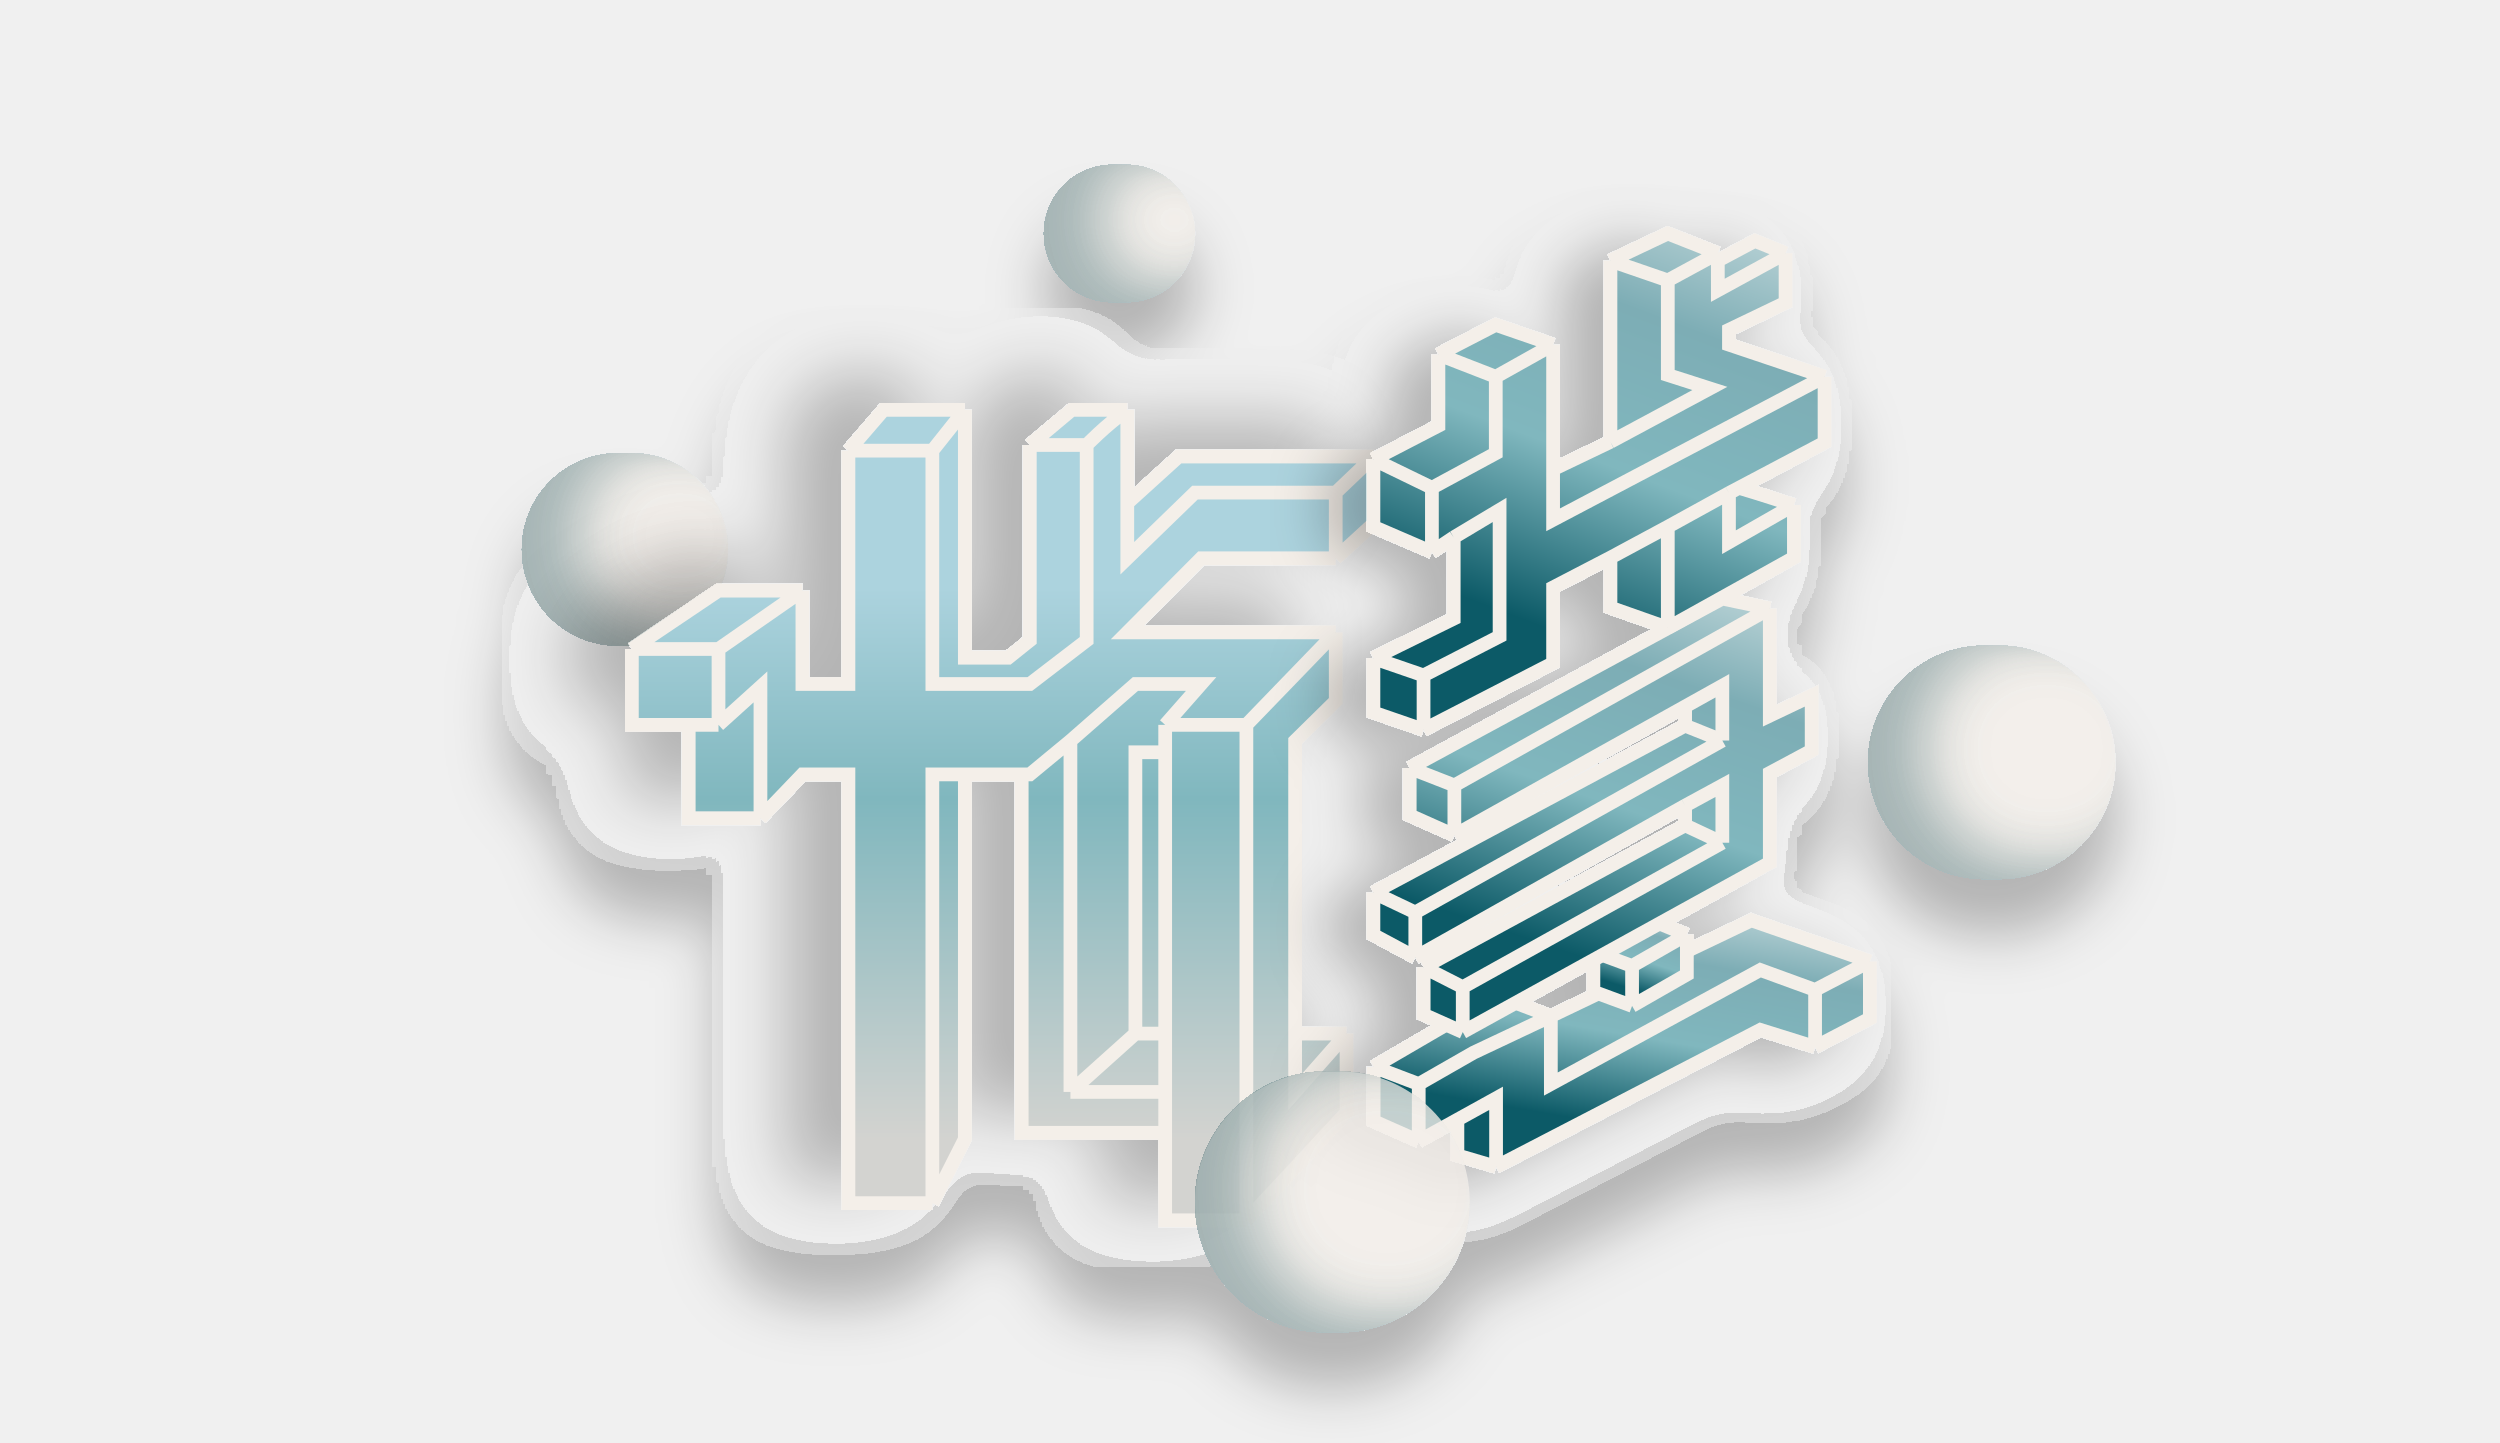
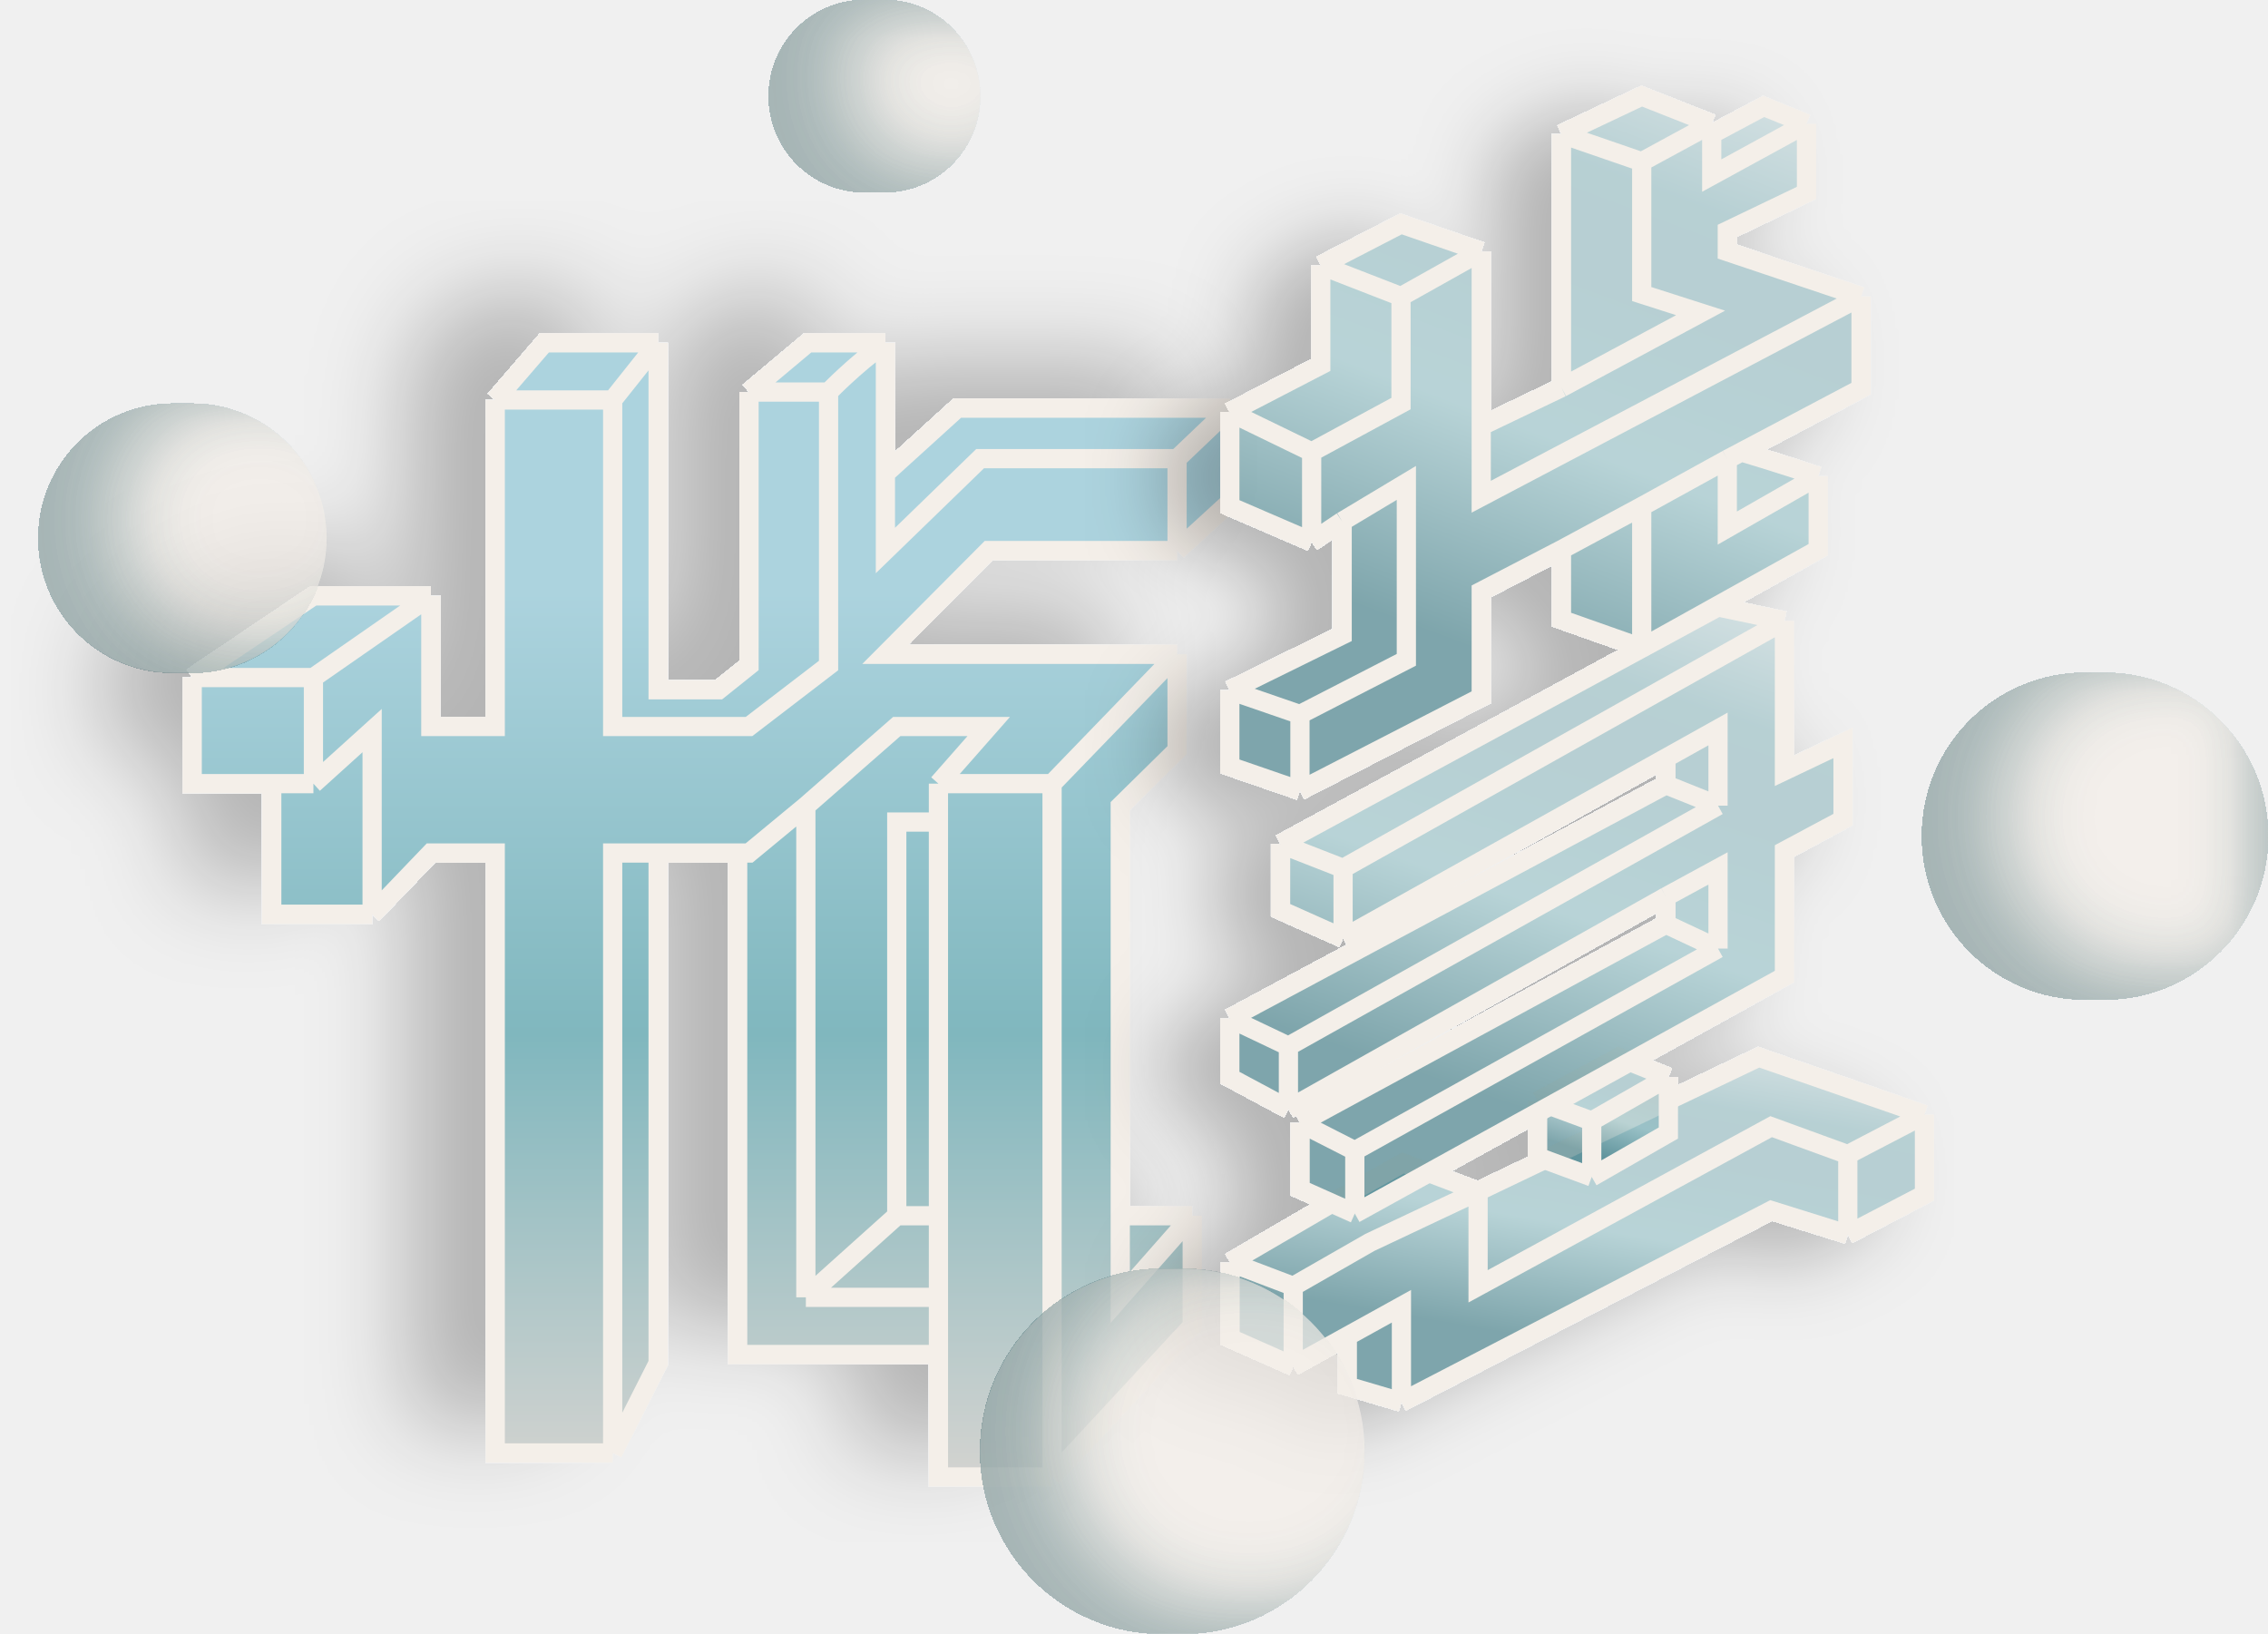
- <svg xmlns="http://www.w3.org/2000/svg" width="182" height="105" viewBox="0 0 182 105" fill="none">
-   <g filter="url(#filter0_d_292_993)">
-     <g filter="url(#filter1_i_292_993)">
-       <path d="M38 40C38 36.134 41.134 33 45 33H46C49.866 33 53 36.134 53 40V40C53 43.866 49.866 47 46 47H45C41.134 47 38 43.866 38 40V40Z" fill="#F4EFE9" fill-opacity="0.8" />
+ <svg xmlns="http://www.w3.org/2000/svg" width="118" height="85" viewBox="0 0 118 85" fill="none">
+   <g clip-path="url(#clip0_311_1253)">
+     <g filter="url(#filter0_d_311_1253)">
+       <path d="M10 40.769V35.248L16.307 31.001H22.416V37.796H25.766V20.809L28.328 17.837H34.241V35.885H37.394L38.971 34.623V20.397L42.026 17.837H46.066V24.631L49.81 21.234H64V26.118L61.241 28.64H51.442L46.066 34.041H61.241V39.027L58.285 41.936V63.248H62.029V68.981L54.737 76.837H48.825V70.467H38.38V44.378H34.241V70.919L31.876 75.59H25.766V44.378H22.416L19.361 47.563H14.139V40.769H10Z" fill="url(#paint0_linear_311_1253)" />
+       <path d="M16.307 40.769V35.248M16.307 40.769L19.361 38.008V47.563M16.307 40.769H14.139M16.307 35.248H10M16.307 35.248L22.416 31.001M10 35.248V40.769H14.139M10 35.248L16.307 31.001H22.416M22.416 31.001V37.796H25.766V20.809M25.766 20.809H31.876M25.766 20.809L28.328 17.837H34.241M31.876 20.809V37.796H38.971L43.109 34.623V20.397M31.876 20.809L34.241 17.837M19.361 47.563H14.139V40.769M19.361 47.563L22.416 44.378H25.766V75.59H31.876M31.876 75.59V44.378H34.241M31.876 75.59L34.241 70.919V44.378M54.737 40.769V76.837M54.737 40.769L61.241 34.041M54.737 40.769H48.825M48.825 40.769L51.442 37.796H46.657L41.927 41.936M48.825 40.769V42.767M54.737 76.837H48.825V70.467M54.737 76.837L62.029 68.981V63.248M61.241 34.041H46.066L51.442 28.64H61.241M61.241 34.041V39.027L58.285 41.936V63.248M61.241 28.64V23.862M61.241 28.64L64 26.118V21.234M61.241 23.862H50.993L46.066 28.64C46.066 28.64 46.066 26.456 46.066 24.631M61.241 23.862L64 21.234M46.066 17.837C44.449 18.998 43.109 20.397 43.109 20.397M46.066 17.837C44.911 17.837 42.026 17.837 42.026 17.837L38.971 20.397M46.066 17.837C46.066 18.998 46.066 23.471 46.066 24.631M43.109 20.397H38.971M34.241 17.837V35.885H37.394L38.971 34.623V20.397M62.029 63.248L58.285 67.494V63.248M62.029 63.248H58.285M46.657 63.248V42.767H48.825M46.657 63.248H48.825M46.657 63.248L41.927 67.494M48.825 67.494H41.927M48.825 67.494V63.248M48.825 67.494V70.467M41.927 67.494V42.767V41.936M41.927 41.936L38.971 44.378H38.38M48.825 63.248V42.767M38.38 44.378V70.467H48.825M38.38 44.378H34.241M64 21.234H49.81C49.81 21.234 47.528 23.305 46.066 24.631" stroke="#F4EFE9" />
    </g>
-     <g filter="url(#filter2_d_292_993)">
-       <path d="M46 52.769V47.248L52.307 43.001H58.416V49.796H61.766V32.809L64.329 29.837H70.241V47.885H73.394L74.971 46.623V32.397L78.025 29.837H82.066V36.631L85.81 33.234H100V38.118L97.241 40.64H87.442L82.066 46.041H97.241V51.027L94.285 53.936V75.248H98.029V80.981L90.737 88.837H84.825V82.467H74.38V56.378H70.241V82.919L67.876 87.59H61.766V56.378H58.416L55.361 59.563H50.139V52.769H46Z" fill="url(#paint0_linear_292_993)" />
-       <path d="M52.307 52.769V47.248M52.307 52.769L55.361 50.008V59.563M52.307 52.769H50.139M52.307 47.248H46M52.307 47.248L58.416 43.001M46 47.248V52.769H50.139M46 47.248L52.307 43.001H58.416M58.416 43.001V49.796H61.766V32.809M61.766 32.809H67.876M61.766 32.809L64.329 29.837H70.241M67.876 32.809V49.796H74.971L79.109 46.623V32.397M67.876 32.809L70.241 29.837M55.361 59.563H50.139V52.769M55.361 59.563L58.416 56.378H61.766V87.59H67.876M67.876 87.59V56.378H70.241M67.876 87.59L70.241 82.919V56.378M90.737 52.769V88.837M90.737 52.769L97.241 46.041M90.737 52.769H84.825M84.825 52.769L87.442 49.796H82.657L77.927 53.936M84.825 52.769V54.767M90.737 88.837H84.825V82.467M90.737 88.837L98.029 80.981V75.248M97.241 46.041H82.066L87.442 40.64H97.241M97.241 46.041V51.027L94.285 53.936V75.248M97.241 40.64V35.862M97.241 40.64L100 38.118V33.234M97.241 35.862H86.993L82.066 40.64C82.066 40.64 82.066 38.456 82.066 36.631M97.241 35.862L100 33.234M82.066 29.837C80.449 30.998 79.109 32.397 79.109 32.397M82.066 29.837C80.911 29.837 78.025 29.837 78.025 29.837L74.971 32.397M82.066 29.837C82.066 30.998 82.066 35.471 82.066 36.631M79.109 32.397H74.971M70.241 29.837V47.885H73.394L74.971 46.623V32.397M98.029 75.248L94.285 79.494V75.248M98.029 75.248H94.285M82.657 75.248V54.767H84.825M82.657 75.248H84.825M82.657 75.248L77.927 79.494M84.825 79.494H77.927M84.825 79.494V75.248M84.825 79.494V82.467M77.927 79.494V54.767V53.936M77.927 53.936L74.971 56.378H74.38M84.825 75.248V54.767M74.38 56.378V82.467H84.825M74.38 56.378H70.241M100 33.234H85.81C85.81 33.234 83.528 35.305 82.066 36.631" stroke="#F4EFE9" />
+     <g filter="url(#filter1_d_311_1253)">
+       <path d="M92.15 62.974L72.914 72.94L70.099 72.11V69.514L67.284 71.072L64 69.618V65.673L69.778 62.306L73 60.5L76.902 61.978L91.5 55L100.126 57.991V62.144L96.138 64.22L92.15 62.974Z" fill="url(#paint1_linear_311_1253)" fill-opacity="0.5" />
+       <path d="M72.914 72.94L92.15 62.974L96.138 64.22M72.914 72.94V67.957L70.099 69.514M72.914 72.94L70.099 72.11V69.514M67.284 71.072V66.919M67.284 71.072L64 69.618V65.673M67.284 71.072L70.099 69.514M67.284 66.919L64 65.673M67.284 66.919L71.272 64.635L76.902 61.978M96.138 60.068L92.15 58.614L76.902 66.919V64.428V61.978M96.138 60.068V64.22M96.138 60.068L100.126 57.991M96.138 64.22L100.126 62.144V57.991M100.126 57.991L91.5 55L76.902 61.978M64 65.673L69.778 62.306L73 60.5L76.902 61.978" stroke="#F4EFE9" />
+       <path d="M82.815 61.229L81.346 60.687L80 60.191V58.779V57.284L84.222 55L85.869 55.662L86.803 56.038V57.715V58.945L82.815 61.229Z" fill="url(#paint2_linear_311_1253)" fill-opacity="0.5" />
+       <path d="M80 57.284L82.815 58.322M80 57.284L84.222 55L85.869 55.662L86.803 56.038M80 57.284V58.779V60.191L81.346 60.687L82.815 61.229M82.815 58.322V61.229M82.815 58.322L86.803 56.038M82.815 61.229L86.803 58.945V57.715V56.038" stroke="#F4EFE9" />
+       <path d="M92.841 50.801L70.488 63.134L67.643 61.864V58.418L86.677 48.08V46.651L67.034 57.693L63.985 56.06V52.977L86.677 40.825V39.435L69.878 48.806L66.627 47.355V43.909L89.386 31.575L92.841 32.301V40.1L95.889 38.649V42.639L92.841 44.271V50.801Z" fill="url(#paint3_linear_311_1253)" fill-opacity="0.5" />
+       <path d="M69.878 48.806V45.178M69.878 48.806L66.627 47.355V43.909M69.878 48.806L86.677 39.435M89.386 41.913L67.034 54.428M89.386 41.913V37.923L86.677 39.435M89.386 41.913L86.677 40.825M67.034 54.428V57.693M67.034 54.428L63.985 52.977M67.034 57.693L63.985 56.06V52.977M67.034 57.693L86.677 46.651M89.386 49.35V45.178L86.677 46.651M89.386 49.35L70.488 59.869M89.386 49.35L86.677 48.08M70.488 59.869V63.134M70.488 59.869L67.643 58.418M70.488 63.134L92.841 50.801V44.271L95.889 42.639V38.649L92.841 40.1V32.301M70.488 63.134L67.643 61.864V58.418M92.841 32.301L69.878 45.178M92.841 32.301L89.386 31.575L66.627 43.909M69.878 45.178L66.627 43.909M63.985 52.977L86.677 40.825M86.677 40.825V39.435M86.677 48.08V46.651M86.677 48.08L67.643 58.418" stroke="#F4EFE9" />
+       <path d="M77.066 36.273L67.634 41.126L63.985 39.868V35.914L69.83 33.038V27.125L68.243 28.185L63.985 26.349V21.445L68.717 18.993V13.807L72.892 11.65L77.066 13.091V22.164L81.241 20.166V6.977L85.416 5L89.058 6.438V6.977L91.759 5.539L93.989 6.438V10.033L89.869 12.009V13.091L96.827 15.429V20.219L90.597 23.512C91.784 23.854 94.597 24.77 94.597 24.77V28.596L85.416 33.705L81.241 32.233V28.596L77.066 30.762V33.459V36.273Z" fill="url(#paint4_linear_311_1253)" fill-opacity="0.5" />
+       <path d="M68.243 23.512L72.892 20.996V18.257V15.429M68.243 23.512V28.185M68.243 23.512L63.985 21.445M72.892 15.429L77.066 13.091M72.892 15.429L68.717 13.807M77.066 13.091L72.892 11.65L68.717 13.807M77.066 13.091V22.164M77.066 22.164L81.241 20.166M77.066 22.164V25.842L96.827 15.429M68.243 28.185L63.985 26.349V21.445M68.243 28.185L69.83 27.125M67.634 37.172L73.17 34.326V32.479V25.123L69.83 27.125M67.634 37.172V41.126M67.634 37.172L63.985 35.914M67.634 41.126L77.066 36.273V33.459V30.762L81.241 28.596M67.634 41.126L63.985 39.868V35.914M96.827 15.429L89.869 13.091V12.009L93.989 10.033V6.438M96.827 15.429V20.219L89.869 23.897M63.985 35.914L69.83 33.038V27.125M63.985 21.445L68.717 18.993V13.807M89.058 6.438L85.416 5L81.241 6.977M89.058 6.438L85.416 8.415M89.058 6.438V6.977M81.241 6.977L85.416 8.415M81.241 6.977V20.166M85.416 8.415V15.298L88.478 16.279L81.241 20.166M81.241 28.596V32.233L85.416 33.705M81.241 28.596L85.416 26.349M85.416 33.705V26.349M85.416 33.705L94.597 28.596V24.77M85.416 26.349L89.869 23.897M89.869 23.897V27.472L94.597 24.77M94.597 24.77C94.597 24.77 91.784 23.854 90.597 23.512M93.989 6.438L89.058 9.134V6.977M93.989 6.438L91.759 5.539L89.058 6.977" stroke="#F4EFE9" />
    </g>
-     <g filter="url(#filter3_d_292_993)">
-       <path d="M128.15 74.974L108.914 84.94L106.099 84.11V81.514L103.284 83.072L100 81.618V77.673L105.778 74.306L109 72.5L112.902 73.978L127.5 67L136.126 69.991V74.144L132.138 76.22L128.15 74.974Z" fill="url(#paint1_linear_292_993)" />
-       <path d="M108.914 84.94L128.15 74.974L132.138 76.22M108.914 84.94V79.957L106.099 81.514M108.914 84.94L106.099 84.11V81.514M103.284 83.072V78.919M103.284 83.072L100 81.618V77.673M103.284 83.072L106.099 81.514M103.284 78.919L100 77.673M103.284 78.919L107.272 76.635L112.902 73.978M132.138 72.068L128.15 70.614L112.902 78.919V76.428V73.978M132.138 72.068V76.22M132.138 72.068L136.126 69.991M132.138 76.22L136.126 74.144V69.991M136.126 69.991L127.5 67L112.902 73.978M100 77.673L105.778 74.306L109 72.5L112.902 73.978" stroke="#F4EFE9" />
-       <path d="M118.815 73.229L117.346 72.687L116 72.191V70.779V69.284L120.223 67L121.869 67.662L122.803 68.038V69.715V70.945L118.815 73.229Z" fill="url(#paint2_linear_292_993)" />
-       <path d="M116 69.284L118.815 70.322M116 69.284L120.223 67L121.869 67.662L122.803 68.038M116 69.284V70.779V72.191L117.346 72.687L118.815 73.229M118.815 70.322V73.229M118.815 70.322L122.803 68.038M118.815 73.229L122.803 70.945V69.715V68.038" stroke="#F4EFE9" />
-       <path d="M128.841 62.801L106.488 75.134L103.643 73.864V70.418L122.677 60.08V58.651L103.033 69.693L99.985 68.06V64.977L122.677 52.825V51.435L105.878 60.806L102.627 59.355V55.909L125.386 43.575L128.841 44.301V52.1L131.889 50.649V54.639L128.841 56.271V62.801Z" fill="url(#paint3_linear_292_993)" />
-       <path d="M105.878 60.806V57.178M105.878 60.806L102.627 59.355V55.909M105.878 60.806L122.677 51.435M125.386 53.913L103.033 66.428M125.386 53.913V49.923L122.677 51.435M125.386 53.913L122.677 52.825M103.033 66.428V69.693M103.033 66.428L99.985 64.977M103.033 69.693L99.985 68.06V64.977M103.033 69.693L122.677 58.651M125.386 61.35V57.178L122.677 58.651M125.386 61.35L106.488 71.869M125.386 61.35L122.677 60.08M106.488 71.869V75.134M106.488 71.869L103.643 70.418M106.488 75.134L128.841 62.801V56.271L131.889 54.639V50.649L128.841 52.1V44.301M106.488 75.134L103.643 73.864V70.418M128.841 44.301L105.878 57.178M128.841 44.301L125.386 43.575L102.627 55.909M105.878 57.178L102.627 55.909M99.985 64.977L122.677 52.825M122.677 52.825V51.435M122.677 60.08V58.651M122.677 60.08L103.643 70.418" stroke="#F4EFE9" />
-       <path d="M113.066 48.273L103.634 53.126L99.985 51.868V47.914L105.83 45.038V39.125L104.243 40.185L99.985 38.349V33.445L104.717 30.993V25.807L108.892 23.65L113.066 25.091V34.164L117.241 32.166V18.977L121.416 17L125.058 18.438V18.977L127.759 17.539L129.989 18.438V22.032L125.869 24.009V25.091L132.827 27.429V32.219L126.596 35.512C127.784 35.853 130.597 36.77 130.597 36.77V40.596L121.416 45.705L117.241 44.233V40.596L113.066 42.762V45.459V48.273Z" fill="url(#paint4_linear_292_993)" />
-       <path d="M104.243 35.512L108.892 32.996V30.257V27.429M104.243 35.512V40.185M104.243 35.512L99.985 33.445M108.892 27.429L113.066 25.091M108.892 27.429L104.717 25.807M113.066 25.091L108.892 23.65L104.717 25.807M113.066 25.091V34.164M113.066 34.164L117.241 32.166M113.066 34.164V37.842L132.827 27.429M104.243 40.185L99.985 38.349V33.445M104.243 40.185L105.83 39.125M103.634 49.172L109.17 46.326V44.479V37.123L105.83 39.125M103.634 49.172V53.126M103.634 49.172L99.985 47.914M103.634 53.126L113.066 48.273V45.459V42.762L117.241 40.596M103.634 53.126L99.985 51.868V47.914M132.827 27.429L125.869 25.091V24.009L129.989 22.032V18.438M132.827 27.429V32.219L125.869 35.897M99.985 47.914L105.83 45.038V39.125M99.985 33.445L104.717 30.993V25.807M125.058 18.438L121.416 17L117.241 18.977M125.058 18.438L121.416 20.415M125.058 18.438V18.977M117.241 18.977L121.416 20.415M117.241 18.977V32.166M121.416 20.415V27.298L124.478 28.279L117.241 32.166M117.241 40.596V44.233L121.416 45.705M117.241 40.596L121.416 38.349M121.416 45.705V38.349M121.416 45.705L130.597 40.596V36.77M121.416 38.349L125.869 35.897M125.869 35.897V39.472L130.597 36.77M130.597 36.77C130.597 36.77 127.784 35.853 126.596 35.512M129.989 18.438L125.058 21.134V18.977M129.989 18.438L127.759 17.539L125.058 18.977" stroke="#F4EFE9" />
+     <g filter="url(#filter2_i_311_1253)">
+       <path d="M2 28C2 24.134 5.134 21 9 21H10C13.866 21 17 24.134 17 28V28C17 31.866 13.866 35 10 35H9C5.134 35 2 31.866 2 28V28Z" fill="#F4EFE9" fill-opacity="0.72" />
    </g>
-     <g filter="url(#filter4_i_292_993)">
-       <path d="M136 55.5C136 50.806 139.806 47 144.5 47H145.5C150.194 47 154 50.806 154 55.5V55.5C154 60.194 150.194 64 145.5 64H144.5C139.806 64 136 60.194 136 55.5V55.5Z" fill="#F4EFE9" fill-opacity="0.8" />
+     <g filter="url(#filter3_i_311_1253)">
+       <path d="M100 43.5C100 38.806 103.806 35 108.5 35H109.5C114.194 35 118 38.806 118 43.5V43.5C118 48.194 114.194 52 109.5 52H108.5C103.806 52 100 48.194 100 43.5V43.5Z" fill="#F4EFE9" fill-opacity="0.72" />
    </g>
-     <g filter="url(#filter5_i_292_993)">
-       <path d="M76 17C76 14.239 78.239 12 81 12H82C84.761 12 87 14.239 87 17V17C87 19.761 84.761 22 82 22H81C78.239 22 76 19.761 76 17V17Z" fill="#F4EFE9" fill-opacity="0.8" />
+     <g filter="url(#filter4_i_311_1253)">
+       <path d="M40 5C40 2.239 42.239 0 45 0H46C48.761 0 51 2.239 51 5V5C51 7.761 48.761 10 46 10H45C42.239 10 40 7.761 40 5V5Z" fill="#F4EFE9" fill-opacity="0.72" />
    </g>
-     <g filter="url(#filter6_i_292_993)">
-       <path d="M87 87.5C87 82.253 91.253 78 96.5 78H97.5C102.747 78 107 82.253 107 87.5V87.5C107 92.747 102.747 97 97.5 97H96.5C91.253 97 87 92.747 87 87.5V87.5Z" fill="#F4EFE9" fill-opacity="0.8" />
+     <g filter="url(#filter5_i_311_1253)">
+       <path d="M51 75.5C51 70.253 55.253 66 60.5 66H61.5C66.747 66 71 70.253 71 75.5V75.5C71 80.747 66.747 85 61.5 85H60.5C55.253 85 51 80.747 51 75.5V75.5Z" fill="#F4EFE9" fill-opacity="0.72" />
    </g>
  </g>
  <defs>
-     <filter id="filter0_d_292_993" x="-4" y="0" width="190" height="108" filterUnits="userSpaceOnUse" color-interpolation-filters="sRGB">
+     <filter id="filter0_d_311_1253" x="0.6" y="10.437" width="64.8" height="69.8" filterUnits="userSpaceOnUse" color-interpolation-filters="sRGB">
      <feFlood flood-opacity="0" result="BackgroundImageFix" />
      <feColorMatrix in="SourceAlpha" type="matrix" values="0 0 0 0 0 0 0 0 0 0 0 0 0 0 0 0 0 0 127 0" result="hardAlpha" />
-       <feOffset dy="4" />
+       <feOffset dx="-4" dy="-2" />
+       <feGaussianBlur stdDeviation="2.45" />
+       <feComposite in2="hardAlpha" operator="out" />
+       <feColorMatrix type="matrix" values="0 0 0 0 0 0 0 0 0 0 0 0 0 0 0 0 0 0 0.25 0" />
+       <feBlend mode="normal" in2="BackgroundImageFix" result="effect1_dropShadow_311_1253" />
+       <feBlend mode="normal" in="SourceGraphic" in2="effect1_dropShadow_311_1253" result="shape" />
+     </filter>
+     <filter id="filter1_d_311_1253" x="56.485" y="1.455" width="45.141" height="77.021" filterUnits="userSpaceOnUse" color-interpolation-filters="sRGB">
+       <feFlood flood-opacity="0" result="BackgroundImageFix" />
+       <feColorMatrix in="SourceAlpha" type="matrix" values="0 0 0 0 0 0 0 0 0 0 0 0 0 0 0 0 0 0 127 0" result="hardAlpha" />
+       <feOffset dx="-3" dy="1" />
      <feGaussianBlur stdDeviation="2" />
      <feComposite in2="hardAlpha" operator="out" />
      <feColorMatrix type="matrix" values="0 0 0 0 0 0 0 0 0 0 0 0 0 0 0 0 0 0 0.25 0" />
-       <feBlend mode="normal" in2="BackgroundImageFix" result="effect1_dropShadow_292_993" />
-       <feBlend mode="normal" in="SourceGraphic" in2="effect1_dropShadow_292_993" result="shape" />
+       <feBlend mode="normal" in2="BackgroundImageFix" result="effect1_dropShadow_311_1253" />
+       <feBlend mode="normal" in="SourceGraphic" in2="effect1_dropShadow_311_1253" result="shape" />
    </filter>
-     <filter id="filter1_i_292_993" x="38" y="32" width="19" height="15" filterUnits="userSpaceOnUse" color-interpolation-filters="sRGB">
+     <filter id="filter2_i_311_1253" x="2" y="20" width="19" height="15" filterUnits="userSpaceOnUse" color-interpolation-filters="sRGB">
      <feFlood flood-opacity="0" result="BackgroundImageFix" />
      <feBlend mode="normal" in="SourceGraphic" in2="BackgroundImageFix" result="shape" />
      <feColorMatrix in="SourceAlpha" type="matrix" values="0 0 0 0 0 0 0 0 0 0 0 0 0 0 0 0 0 0 127 0" result="hardAlpha" />
      <feOffset dx="4" dy="-1" />
      <feGaussianBlur stdDeviation="2.1" />
      <feComposite in2="hardAlpha" operator="arithmetic" k2="-1" k3="1" />
      <feColorMatrix type="matrix" values="0 0 0 0 0.033 0 0 0 0 0.248 0 0 0 0 0.284 0 0 0 0.33 0" />
-       <feBlend mode="normal" in2="shape" result="effect1_innerShadow_292_993" />
+       <feBlend mode="normal" in2="shape" result="effect1_innerShadow_311_1253" />
    </filter>
-     <filter id="filter2_d_292_993" x="36.6" y="22.437" width="64.8" height="69.8" filterUnits="userSpaceOnUse" color-interpolation-filters="sRGB">
-       <feFlood flood-opacity="0" result="BackgroundImageFix" />
-       <feColorMatrix in="SourceAlpha" type="matrix" values="0 0 0 0 0 0 0 0 0 0 0 0 0 0 0 0 0 0 127 0" result="hardAlpha" />
-       <feOffset dx="-4" dy="-2" />
-       <feGaussianBlur stdDeviation="2.45" />
-       <feComposite in2="hardAlpha" operator="out" />
-       <feColorMatrix type="matrix" values="0 0 0 0 0 0 0 0 0 0 0 0 0 0 0 0 0 0 0.25 0" />
-       <feBlend mode="normal" in2="BackgroundImageFix" result="effect1_dropShadow_292_993" />
-       <feBlend mode="normal" in="SourceGraphic" in2="effect1_dropShadow_292_993" result="shape" />
-     </filter>
-     <filter id="filter3_d_292_993" x="92.485" y="13.455" width="45.141" height="77.021" filterUnits="userSpaceOnUse" color-interpolation-filters="sRGB">
-       <feFlood flood-opacity="0" result="BackgroundImageFix" />
-       <feColorMatrix in="SourceAlpha" type="matrix" values="0 0 0 0 0 0 0 0 0 0 0 0 0 0 0 0 0 0 127 0" result="hardAlpha" />
-       <feOffset dx="-3" dy="1" />
-       <feGaussianBlur stdDeviation="2" />
-       <feComposite in2="hardAlpha" operator="out" />
-       <feColorMatrix type="matrix" values="0 0 0 0 0 0 0 0 0 0 0 0 0 0 0 0 0 0 0.25 0" />
-       <feBlend mode="normal" in2="BackgroundImageFix" result="effect1_dropShadow_292_993" />
-       <feBlend mode="normal" in="SourceGraphic" in2="effect1_dropShadow_292_993" result="shape" />
-     </filter>
-     <filter id="filter4_i_292_993" x="136" y="46" width="22" height="18" filterUnits="userSpaceOnUse" color-interpolation-filters="sRGB">
+     <filter id="filter3_i_311_1253" x="100" y="34" width="22" height="18" filterUnits="userSpaceOnUse" color-interpolation-filters="sRGB">
      <feFlood flood-opacity="0" result="BackgroundImageFix" />
      <feBlend mode="normal" in="SourceGraphic" in2="BackgroundImageFix" result="shape" />
      <feColorMatrix in="SourceAlpha" type="matrix" values="0 0 0 0 0 0 0 0 0 0 0 0 0 0 0 0 0 0 127 0" result="hardAlpha" />
      <feOffset dx="4" dy="-1" />
      <feGaussianBlur stdDeviation="2.1" />
      <feComposite in2="hardAlpha" operator="arithmetic" k2="-1" k3="1" />
      <feColorMatrix type="matrix" values="0 0 0 0 0.033 0 0 0 0 0.248 0 0 0 0 0.284 0 0 0 0.33 0" />
-       <feBlend mode="normal" in2="shape" result="effect1_innerShadow_292_993" />
+       <feBlend mode="normal" in2="shape" result="effect1_innerShadow_311_1253" />
    </filter>
-     <filter id="filter5_i_292_993" x="76" y="11" width="15" height="11" filterUnits="userSpaceOnUse" color-interpolation-filters="sRGB">
+     <filter id="filter4_i_311_1253" x="40" y="-1" width="15" height="11" filterUnits="userSpaceOnUse" color-interpolation-filters="sRGB">
      <feFlood flood-opacity="0" result="BackgroundImageFix" />
      <feBlend mode="normal" in="SourceGraphic" in2="BackgroundImageFix" result="shape" />
      <feColorMatrix in="SourceAlpha" type="matrix" values="0 0 0 0 0 0 0 0 0 0 0 0 0 0 0 0 0 0 127 0" result="hardAlpha" />
      <feOffset dx="4" dy="-1" />
      <feGaussianBlur stdDeviation="2.1" />
      <feComposite in2="hardAlpha" operator="arithmetic" k2="-1" k3="1" />
      <feColorMatrix type="matrix" values="0 0 0 0 0.033 0 0 0 0 0.248 0 0 0 0 0.284 0 0 0 0.33 0" />
-       <feBlend mode="normal" in2="shape" result="effect1_innerShadow_292_993" />
+       <feBlend mode="normal" in2="shape" result="effect1_innerShadow_311_1253" />
    </filter>
-     <filter id="filter6_i_292_993" x="87" y="77" width="24" height="20" filterUnits="userSpaceOnUse" color-interpolation-filters="sRGB">
+     <filter id="filter5_i_311_1253" x="51" y="65" width="24" height="20" filterUnits="userSpaceOnUse" color-interpolation-filters="sRGB">
      <feFlood flood-opacity="0" result="BackgroundImageFix" />
      <feBlend mode="normal" in="SourceGraphic" in2="BackgroundImageFix" result="shape" />
      <feColorMatrix in="SourceAlpha" type="matrix" values="0 0 0 0 0 0 0 0 0 0 0 0 0 0 0 0 0 0 127 0" result="hardAlpha" />
      <feOffset dx="4" dy="-1" />
      <feGaussianBlur stdDeviation="2.1" />
      <feComposite in2="hardAlpha" operator="arithmetic" k2="-1" k3="1" />
      <feColorMatrix type="matrix" values="0 0 0 0 0.033 0 0 0 0 0.248 0 0 0 0 0.284 0 0 0 0.33 0" />
-       <feBlend mode="normal" in2="shape" result="effect1_innerShadow_292_993" />
+       <feBlend mode="normal" in2="shape" result="effect1_innerShadow_311_1253" />
    </filter>
-     <linearGradient id="paint0_linear_292_993" x1="73" y1="29.837" x2="73" y2="88.837" gradientUnits="userSpaceOnUse">
+     <linearGradient id="paint0_linear_311_1253" x1="37" y1="17.837" x2="37" y2="76.837" gradientUnits="userSpaceOnUse">
      <stop offset="0.22" stop-color="#ACD3DE" />
-       <stop offset="0.48" stop-color="#80B7BE" />
-       <stop offset="0.9" stop-color="#D3D3D0" />
+       <stop offset="0.61" stop-color="#80B7BE" />
+       <stop offset="1" stop-color="#D3D3D0" />
    </linearGradient>
-     <linearGradient id="paint1_linear_292_993" x1="132.781" y1="67.05" x2="129.413" y2="86.869" gradientUnits="userSpaceOnUse">
+     <linearGradient id="paint1_linear_311_1253" x1="96.781" y1="55.05" x2="93.413" y2="74.869" gradientUnits="userSpaceOnUse">
      <stop offset="0.03" stop-color="#B2CED2" />
-       <stop offset="0.23" stop-color="#7DADB5" />
-       <stop offset="0.525" stop-color="#80B7BE" />
+       <stop offset="0.185" stop-color="#7EB0B7" />
+       <stop offset="0.295" stop-color="#7DADB5" />
+       <stop offset="0.55" stop-color="#80B7BE" />
      <stop offset="0.855" stop-color="#0C5A67" />
    </linearGradient>
-     <linearGradient id="paint2_linear_292_993" x1="122.173" y1="67.017" x2="120.153" y2="73.464" gradientUnits="userSpaceOnUse">
+     <linearGradient id="paint2_linear_311_1253" x1="86.173" y1="55.017" x2="84.153" y2="61.464" gradientUnits="userSpaceOnUse">
      <stop offset="0.03" stop-color="#B2CED2" />
-       <stop offset="0.23" stop-color="#7DADB5" />
-       <stop offset="0.525" stop-color="#80B7BE" />
+       <stop offset="0.185" stop-color="#7EB0B7" />
+       <stop offset="0.295" stop-color="#7DADB5" />
+       <stop offset="0.55" stop-color="#80B7BE" />
      <stop offset="0.855" stop-color="#0C5A67" />
    </linearGradient>
-     <linearGradient id="paint3_linear_292_993" x1="128.935" y1="43.663" x2="118.04" y2="75.846" gradientUnits="userSpaceOnUse">
+     <linearGradient id="paint3_linear_311_1253" x1="92.935" y1="31.663" x2="82.04" y2="63.846" gradientUnits="userSpaceOnUse">
      <stop offset="0.03" stop-color="#B2CED2" />
-       <stop offset="0.23" stop-color="#7DADB5" />
-       <stop offset="0.525" stop-color="#80B7BE" />
+       <stop offset="0.185" stop-color="#7EB0B7" />
+       <stop offset="0.295" stop-color="#7DADB5" />
+       <stop offset="0.55" stop-color="#80B7BE" />
      <stop offset="0.855" stop-color="#0C5A67" />
    </linearGradient>
-     <linearGradient id="paint4_linear_292_993" x1="129.786" y1="17.1" x2="116.247" y2="53.066" gradientUnits="userSpaceOnUse">
+     <linearGradient id="paint4_linear_311_1253" x1="93.786" y1="5.1" x2="80.247" y2="41.066" gradientUnits="userSpaceOnUse">
      <stop offset="0.03" stop-color="#B2CED2" />
-       <stop offset="0.23" stop-color="#7DADB5" />
-       <stop offset="0.525" stop-color="#80B7BE" />
+       <stop offset="0.185" stop-color="#7EB0B7" />
+       <stop offset="0.295" stop-color="#7DADB5" />
+       <stop offset="0.55" stop-color="#80B7BE" />
      <stop offset="0.855" stop-color="#0C5A67" />
    </linearGradient>
+     <clipPath id="clip0_311_1253">
+       <rect width="118" height="85" fill="white" />
+     </clipPath>
  </defs>
</svg>
